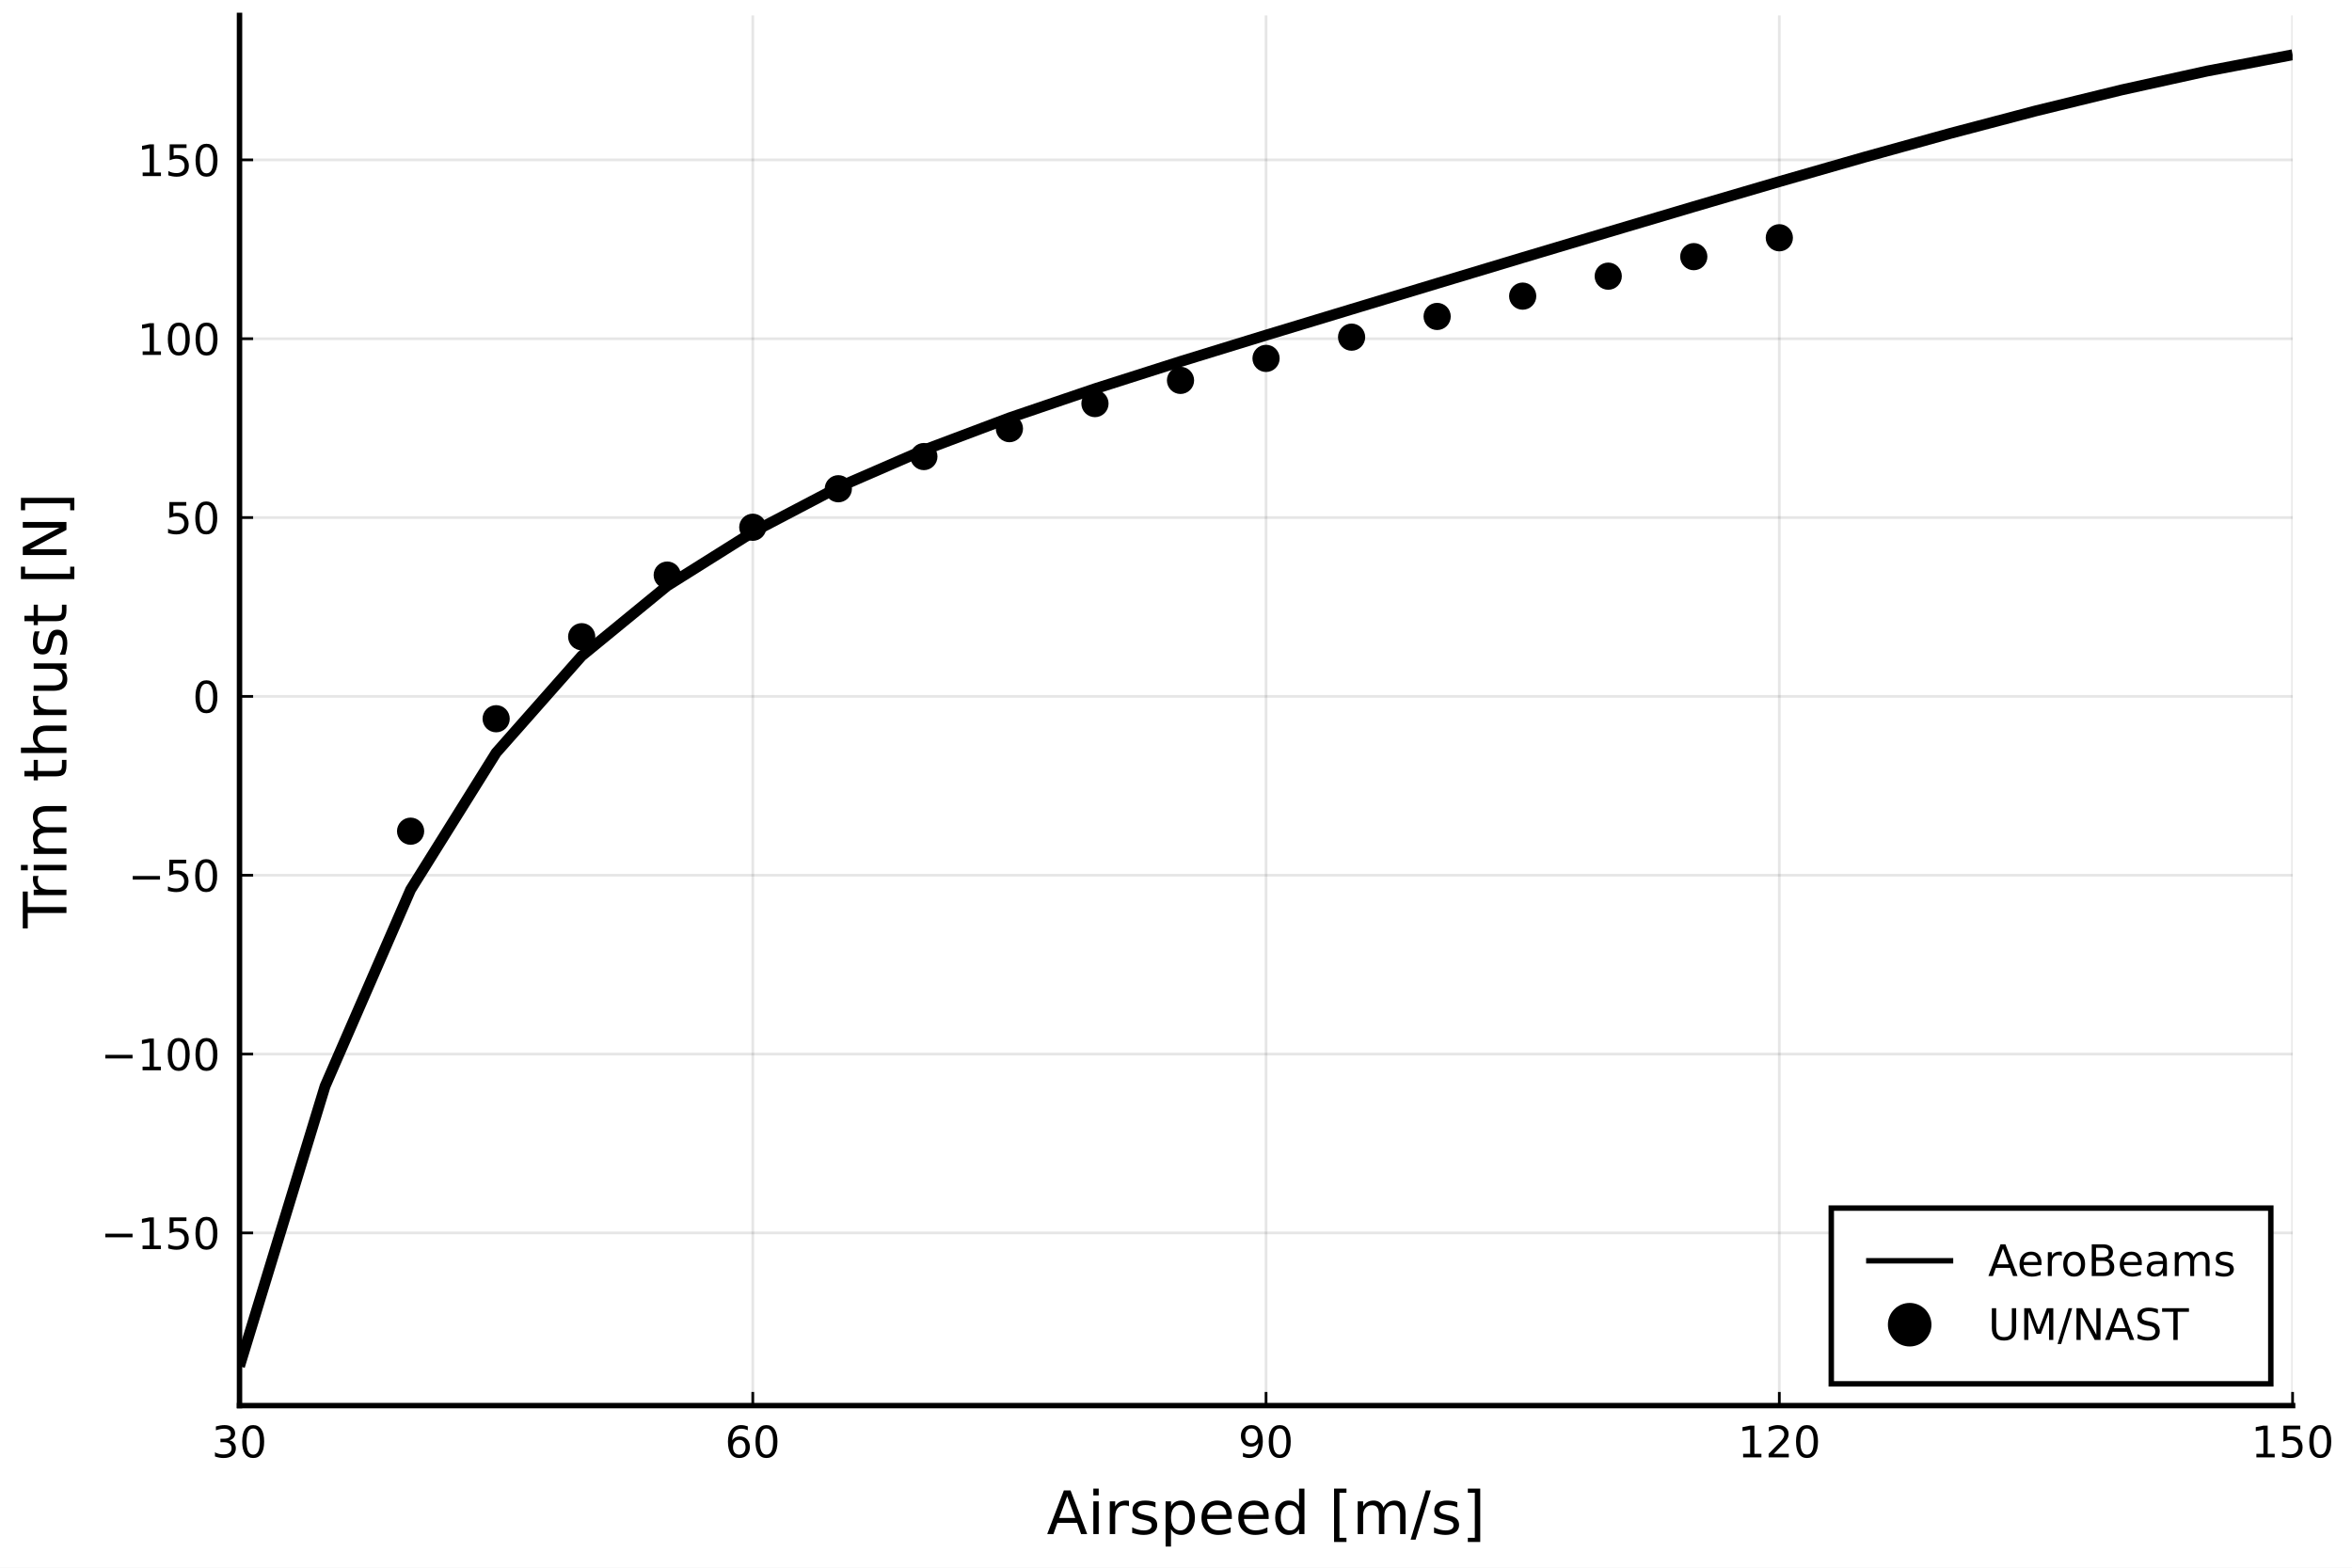
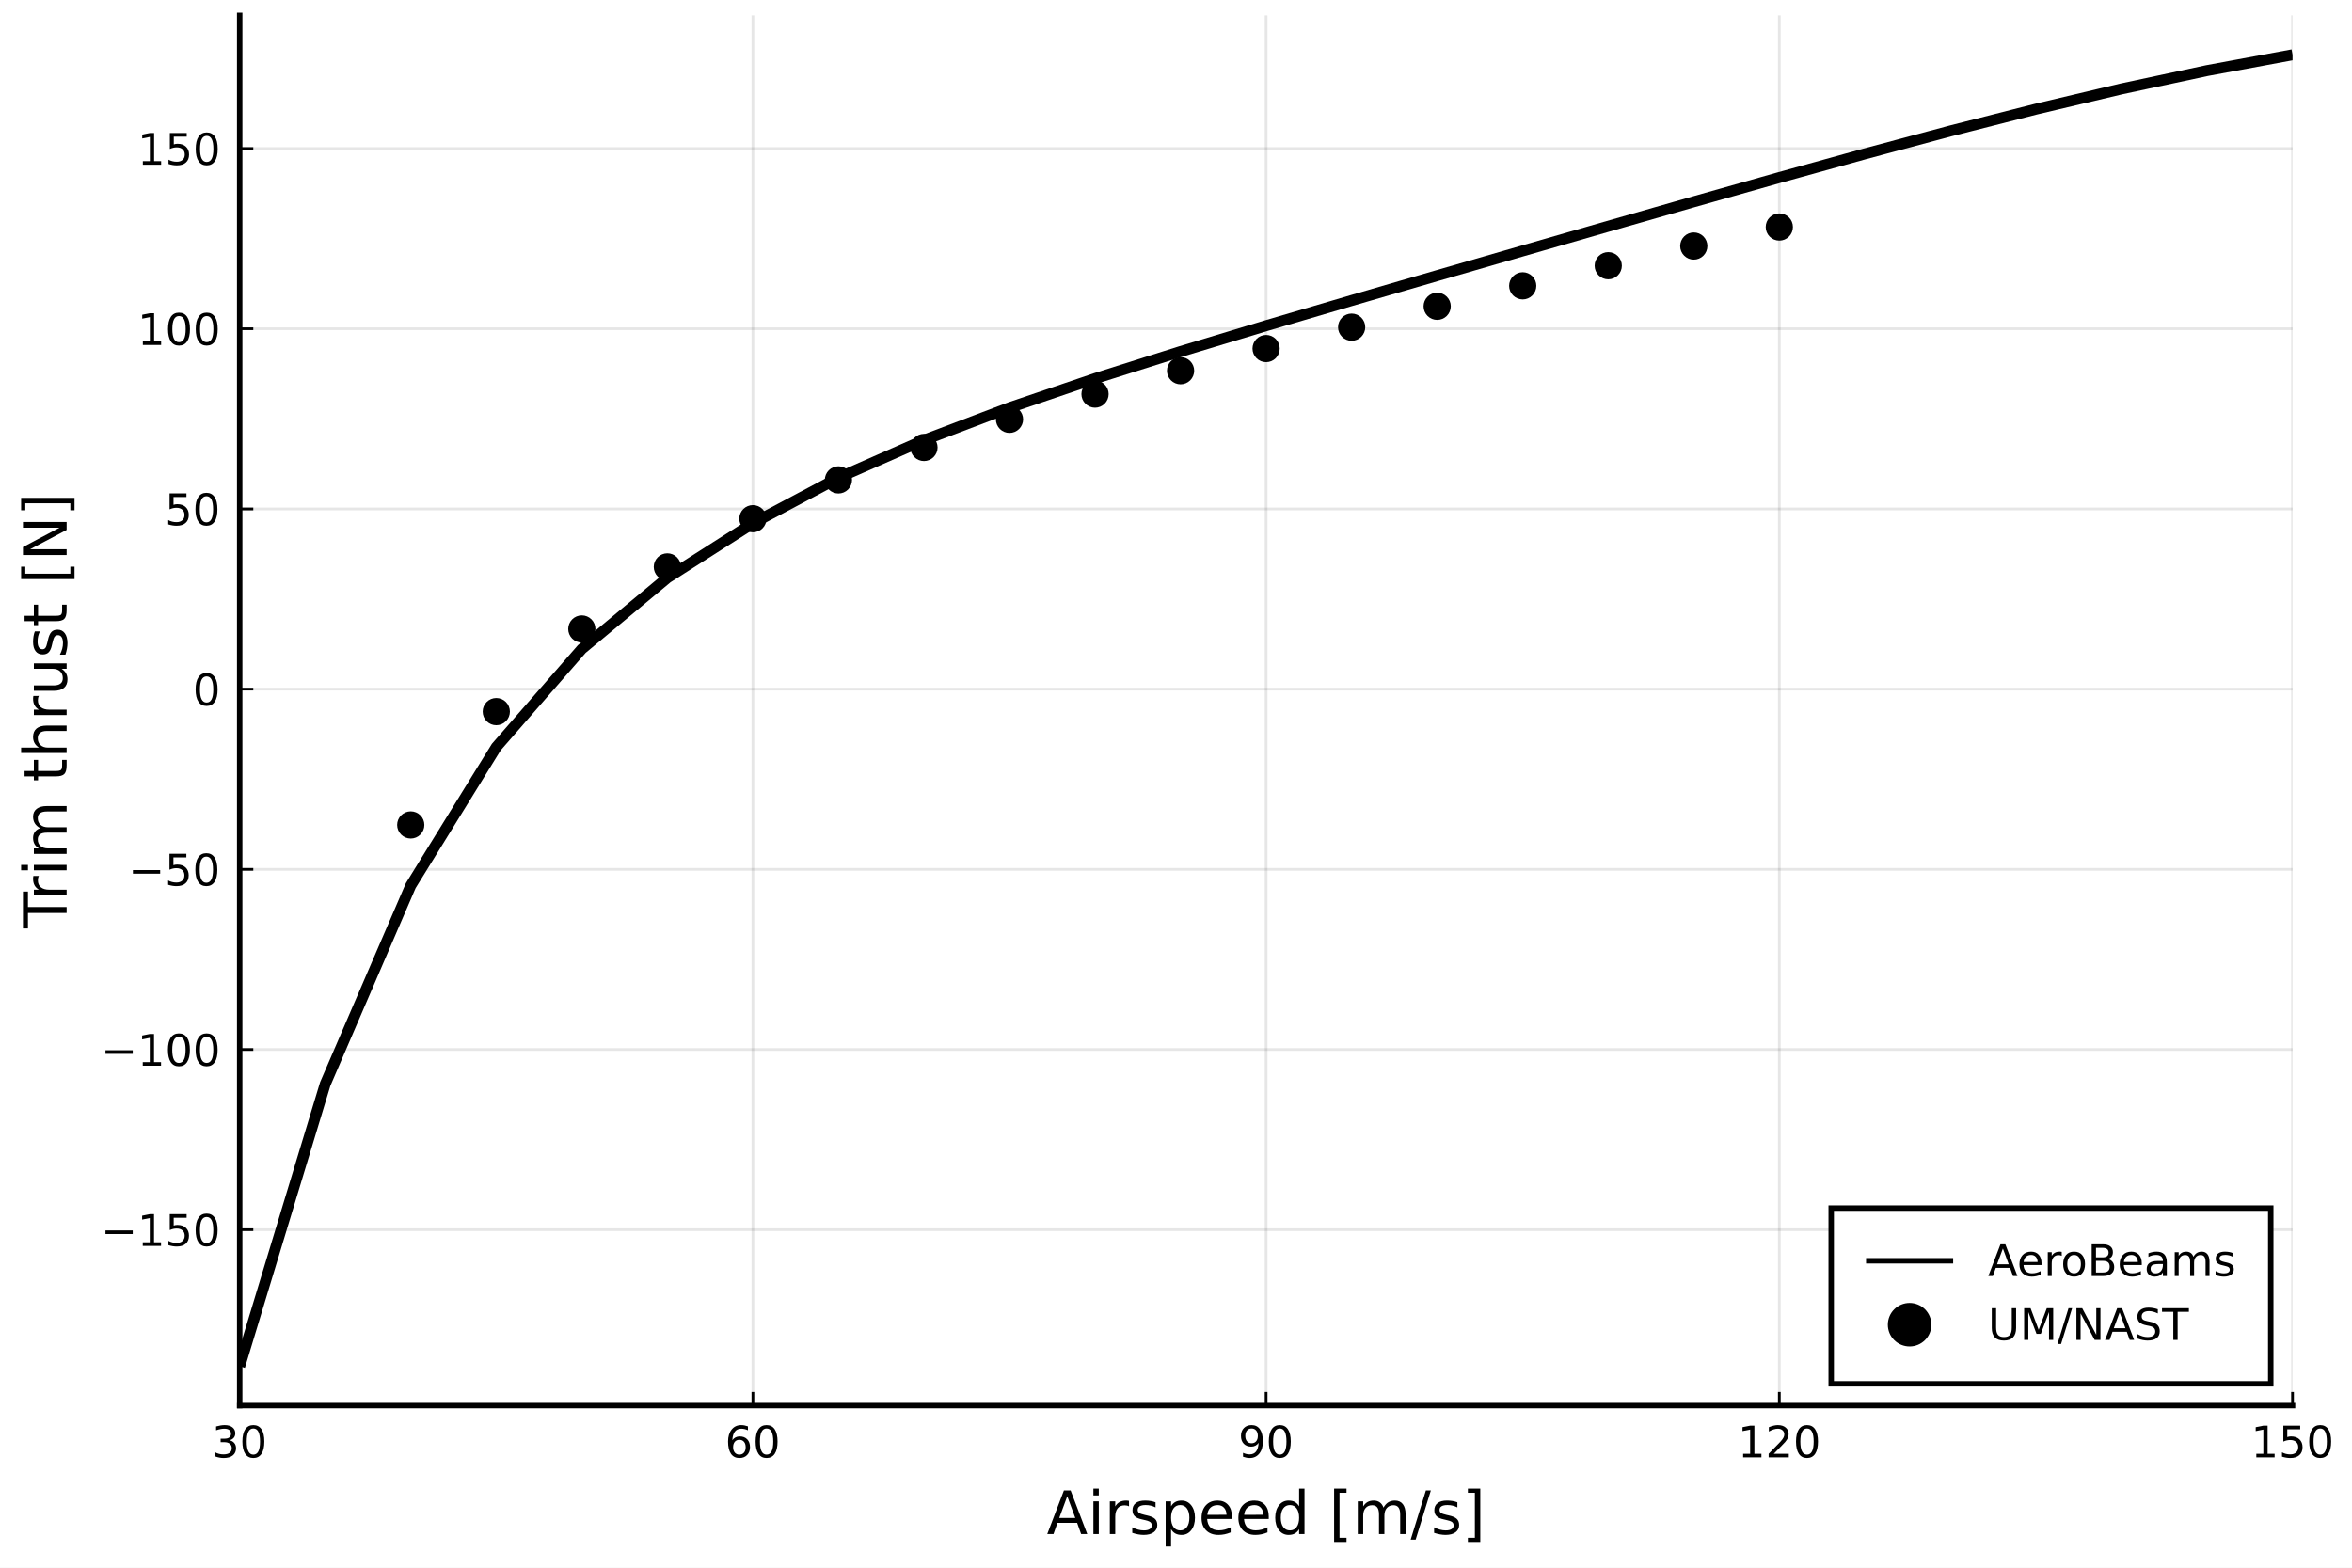
<svg xmlns="http://www.w3.org/2000/svg" xmlns:xlink="http://www.w3.org/1999/xlink" width="432pt" height="288pt" viewBox="0 0 432 288" version="1.1">
  <defs>
    <style type="text/css">*{stroke-linejoin: round; stroke-linecap: butt}</style>
  </defs>
  <g id="figure_1">
    <g id="patch_1">
      <path d="M 0 288  L 432 288  L 432 0  L 0 0  z " style="fill: #ffffff" />
    </g>
    <g id="axes_1">
      <g id="patch_2">
-         <path d="M 43.992 258.225  L 421.089 258.225  L 421.089 2.835  L 43.992 2.835  z " style="fill: #ffffff" />
+         <path d="M 44.024 258.225  L 421.077 258.225  L 421.077 2.835  L 44.024 2.835  z " style="fill: #ffffff" />
      </g>
      <g id="matplotlib.axis_1">
        <g id="xtick_1">
          <g id="line2d_1">
-             <path d="M 43.992 258.225  L 43.992 2.835  " clip-path="url(#p0ad93da65d)" style="fill: none; stroke: #000000; stroke-opacity: 0.1; stroke-width: 0.5; stroke-linecap: square" />
+             <path d="M 44.024 258.225  L 44.024 2.835  " clip-path="url(#pe9674713e9)" style="fill: none; stroke: #000000; stroke-opacity: 0.1; stroke-width: 0.5; stroke-linecap: square" />
          </g>
          <g id="line2d_2">
            <defs>
-               <path id="m41635ad7e3" d="M 0 0  L 0 -2.5  " style="stroke: #000000; stroke-width: 0.5" />
-             </defs>
-             <g>
-               <use xlink:href="#m41635ad7e3" x="43.992" y="258.225" style="stroke: #000000; stroke-width: 0.5" />
+               <path id="m2a3da81868" d="M 0 0  L 0 -2.5  " style="stroke: #000000; stroke-width: 0.5" />
+             </defs>
+             <g>
+               <use xlink:href="#m2a3da81868" x="44.024" y="258.225" style="stroke: #000000; stroke-width: 0.5" />
            </g>
          </g>
          <g id="text_1">
-             <g transform="translate(38.87154 267.8041) scale(0.08 -0.08)">
+             <g transform="translate(38.90356 267.8041) scale(0.08 -0.08)">
              <defs>
                <path id="DejaVuSans-33" d="M 2597 2516  Q 3050 2419 3304 2112  Q 3559 1806 3559 1356  Q 3559 666 3084 287  Q 2609 -91 1734 -91  Q 1441 -91 1130 -33  Q 819 25 488 141  L 488 750  Q 750 597 1062 519  Q 1375 441 1716 441  Q 2309 441 2620 675  Q 2931 909 2931 1356  Q 2931 1769 2642 2001  Q 2353 2234 1838 2234  L 1294 2234  L 1294 2753  L 1863 2753  Q 2328 2753 2575 2939  Q 2822 3125 2822 3475  Q 2822 3834 2567 4026  Q 2313 4219 1838 4219  Q 1578 4219 1281 4162  Q 984 4106 628 3988  L 628 4550  Q 988 4650 1302 4700  Q 1616 4750 1894 4750  Q 2613 4750 3031 4423  Q 3450 4097 3450 3541  Q 3450 3153 3228 2886  Q 3006 2619 2597 2516  z " transform="scale(0.015625)" />
                <path id="DejaVuSans-30" d="M 2034 4250  Q 1547 4250 1301 3770  Q 1056 3291 1056 2328  Q 1056 1369 1301 889  Q 1547 409 2034 409  Q 2525 409 2770 889  Q 3016 1369 3016 2328  Q 3016 3291 2770 3770  Q 2525 4250 2034 4250  z M 2034 4750  Q 2819 4750 3233 4129  Q 3647 3509 3647 2328  Q 3647 1150 3233 529  Q 2819 -91 2034 -91  Q 1250 -91 836 529  Q 422 1150 422 2328  Q 422 3509 836 4129  Q 1250 4750 2034 4750  z " transform="scale(0.015625)" />
              </defs>
              <use xlink:href="#DejaVuSans-33" transform="translate(0 0.78125)" />
              <use xlink:href="#DejaVuSans-30" transform="translate(63.62305 0.78125)" />
            </g>
          </g>
        </g>
        <g id="xtick_2">
          <g id="line2d_3">
-             <path d="M 138.266 258.225  L 138.266 2.835  " clip-path="url(#p0ad93da65d)" style="fill: none; stroke: #000000; stroke-opacity: 0.1; stroke-width: 0.5; stroke-linecap: square" />
+             <path d="M 138.287 258.225  L 138.287 2.835  " clip-path="url(#pe9674713e9)" style="fill: none; stroke: #000000; stroke-opacity: 0.1; stroke-width: 0.5; stroke-linecap: square" />
          </g>
          <g id="line2d_4">
            <g>
-               <use xlink:href="#m41635ad7e3" x="138.266" y="258.225" style="stroke: #000000; stroke-width: 0.5" />
+               <use xlink:href="#m2a3da81868" x="138.287" y="258.225" style="stroke: #000000; stroke-width: 0.5" />
            </g>
          </g>
          <g id="text_2">
-             <g transform="translate(133.1458 267.8041) scale(0.08 -0.08)">
+             <g transform="translate(133.1668 267.8041) scale(0.08 -0.08)">
              <defs>
                <path id="DejaVuSans-36" d="M 2113 2584  Q 1688 2584 1439 2293  Q 1191 2003 1191 1497  Q 1191 994 1439 701  Q 1688 409 2113 409  Q 2538 409 2786 701  Q 3034 994 3034 1497  Q 3034 2003 2786 2293  Q 2538 2584 2113 2584  z M 3366 4563  L 3366 3988  Q 3128 4100 2886 4159  Q 2644 4219 2406 4219  Q 1781 4219 1451 3797  Q 1122 3375 1075 2522  Q 1259 2794 1537 2939  Q 1816 3084 2150 3084  Q 2853 3084 3261 2657  Q 3669 2231 3669 1497  Q 3669 778 3244 343  Q 2819 -91 2113 -91  Q 1303 -91 875 529  Q 447 1150 447 2328  Q 447 3434 972 4092  Q 1497 4750 2381 4750  Q 2619 4750 2861 4703  Q 3103 4656 3366 4563  z " transform="scale(0.015625)" />
              </defs>
              <use xlink:href="#DejaVuSans-36" transform="translate(0 0.78125)" />
              <use xlink:href="#DejaVuSans-30" transform="translate(63.62305 0.78125)" />
            </g>
          </g>
        </g>
        <g id="xtick_3">
          <g id="line2d_5">
-             <path d="M 232.54 258.225  L 232.54 2.835  " clip-path="url(#p0ad93da65d)" style="fill: none; stroke: #000000; stroke-opacity: 0.1; stroke-width: 0.5; stroke-linecap: square" />
+             <path d="M 232.55 258.225  L 232.55 2.835  " clip-path="url(#pe9674713e9)" style="fill: none; stroke: #000000; stroke-opacity: 0.1; stroke-width: 0.5; stroke-linecap: square" />
          </g>
          <g id="line2d_6">
            <g>
-               <use xlink:href="#m41635ad7e3" x="232.54" y="258.225" style="stroke: #000000; stroke-width: 0.5" />
+               <use xlink:href="#m2a3da81868" x="232.55" y="258.225" style="stroke: #000000; stroke-width: 0.5" />
            </g>
          </g>
          <g id="text_3">
-             <g transform="translate(227.42 267.8041) scale(0.08 -0.08)">
+             <g transform="translate(227.4301 267.8041) scale(0.08 -0.08)">
              <defs>
                <path id="DejaVuSans-39" d="M 703 97  L 703 672  Q 941 559 1184 500  Q 1428 441 1663 441  Q 2288 441 2617 861  Q 2947 1281 2994 2138  Q 2813 1869 2534 1725  Q 2256 1581 1919 1581  Q 1219 1581 811 2004  Q 403 2428 403 3163  Q 403 3881 828 4315  Q 1253 4750 1959 4750  Q 2769 4750 3195 4129  Q 3622 3509 3622 2328  Q 3622 1225 3098 567  Q 2575 -91 1691 -91  Q 1453 -91 1209 -44  Q 966 3 703 97  z M 1959 2075  Q 2384 2075 2632 2365  Q 2881 2656 2881 3163  Q 2881 3666 2632 3958  Q 2384 4250 1959 4250  Q 1534 4250 1286 3958  Q 1038 3666 1038 3163  Q 1038 2656 1286 2365  Q 1534 2075 1959 2075  z " transform="scale(0.015625)" />
              </defs>
              <use xlink:href="#DejaVuSans-39" transform="translate(0 0.78125)" />
              <use xlink:href="#DejaVuSans-30" transform="translate(63.62305 0.78125)" />
            </g>
          </g>
        </g>
        <g id="xtick_4">
          <g id="line2d_7">
-             <path d="M 326.814 258.225  L 326.814 2.835  " clip-path="url(#p0ad93da65d)" style="fill: none; stroke: #000000; stroke-opacity: 0.1; stroke-width: 0.5; stroke-linecap: square" />
+             <path d="M 326.813 258.225  L 326.813 2.835  " clip-path="url(#pe9674713e9)" style="fill: none; stroke: #000000; stroke-opacity: 0.1; stroke-width: 0.5; stroke-linecap: square" />
          </g>
          <g id="line2d_8">
            <g>
-               <use xlink:href="#m41635ad7e3" x="326.814" y="258.225" style="stroke: #000000; stroke-width: 0.5" />
+               <use xlink:href="#m2a3da81868" x="326.813" y="258.225" style="stroke: #000000; stroke-width: 0.5" />
            </g>
          </g>
          <g id="text_4">
-             <g transform="translate(319.1743 267.8041) scale(0.08 -0.08)">
+             <g transform="translate(319.1734 267.8041) scale(0.08 -0.08)">
              <defs>
                <path id="DejaVuSans-31" d="M 794 531  L 1825 531  L 1825 4091  L 703 3866  L 703 4441  L 1819 4666  L 2450 4666  L 2450 531  L 3481 531  L 3481 0  L 794 0  L 794 531  z " transform="scale(0.015625)" />
                <path id="DejaVuSans-32" d="M 1228 531  L 3431 531  L 3431 0  L 469 0  L 469 531  Q 828 903 1448 1529  Q 2069 2156 2228 2338  Q 2531 2678 2651 2914  Q 2772 3150 2772 3378  Q 2772 3750 2511 3984  Q 2250 4219 1831 4219  Q 1534 4219 1204 4116  Q 875 4013 500 3803  L 500 4441  Q 881 4594 1212 4672  Q 1544 4750 1819 4750  Q 2544 4750 2975 4387  Q 3406 4025 3406 3419  Q 3406 3131 3298 2873  Q 3191 2616 2906 2266  Q 2828 2175 2409 1742  Q 1991 1309 1228 531  z " transform="scale(0.015625)" />
              </defs>
              <use xlink:href="#DejaVuSans-31" transform="translate(0 0.78125)" />
              <use xlink:href="#DejaVuSans-32" transform="translate(63.62305 0.78125)" />
              <use xlink:href="#DejaVuSans-30" transform="translate(127.2461 0.78125)" />
            </g>
          </g>
        </g>
        <g id="xtick_5">
          <g id="line2d_9">
-             <path d="M 421.089 258.225  L 421.089 2.835  " clip-path="url(#p0ad93da65d)" style="fill: none; stroke: #000000; stroke-opacity: 0.1; stroke-width: 0.5; stroke-linecap: square" />
+             <path d="M 421.077 258.225  L 421.077 2.835  " clip-path="url(#pe9674713e9)" style="fill: none; stroke: #000000; stroke-opacity: 0.1; stroke-width: 0.5; stroke-linecap: square" />
          </g>
          <g id="line2d_10">
            <g>
-               <use xlink:href="#m41635ad7e3" x="421.089" y="258.225" style="stroke: #000000; stroke-width: 0.5" />
+               <use xlink:href="#m2a3da81868" x="421.077" y="258.225" style="stroke: #000000; stroke-width: 0.5" />
            </g>
          </g>
          <g id="text_5">
-             <g transform="translate(413.4485 267.8041) scale(0.08 -0.08)">
+             <g transform="translate(413.4366 267.8041) scale(0.08 -0.08)">
              <defs>
                <path id="DejaVuSans-35" d="M 691 4666  L 3169 4666  L 3169 4134  L 1269 4134  L 1269 2991  Q 1406 3038 1543 3061  Q 1681 3084 1819 3084  Q 2600 3084 3056 2656  Q 3513 2228 3513 1497  Q 3513 744 3044 326  Q 2575 -91 1722 -91  Q 1428 -91 1123 -41  Q 819 9 494 109  L 494 744  Q 775 591 1075 516  Q 1375 441 1709 441  Q 2250 441 2565 725  Q 2881 1009 2881 1497  Q 2881 1984 2565 2268  Q 2250 2553 1709 2553  Q 1456 2553 1204 2497  Q 953 2441 691 2322  L 691 4666  z " transform="scale(0.015625)" />
              </defs>
              <use xlink:href="#DejaVuSans-31" transform="translate(0 0.78125)" />
              <use xlink:href="#DejaVuSans-35" transform="translate(63.62305 0.78125)" />
              <use xlink:href="#DejaVuSans-30" transform="translate(127.2461 0.78125)" />
            </g>
          </g>
        </g>
        <g id="text_6">
-           <g transform="translate(192.2568 281.8261) scale(0.11 -0.11)">
+           <g transform="translate(192.2669 281.8261) scale(0.11 -0.11)">
            <defs>
              <path id="DejaVuSans-41" d="M 2188 4044  L 1331 1722  L 3047 1722  L 2188 4044  z M 1831 4666  L 2547 4666  L 4325 0  L 3669 0  L 3244 1197  L 1141 1197  L 716 0  L 50 0  L 1831 4666  z " transform="scale(0.015625)" />
              <path id="DejaVuSans-69" d="M 603 3500  L 1178 3500  L 1178 0  L 603 0  L 603 3500  z M 603 4863  L 1178 4863  L 1178 4134  L 603 4134  L 603 4863  z " transform="scale(0.015625)" />
              <path id="DejaVuSans-72" d="M 2631 2963  Q 2534 3019 2420 3045  Q 2306 3072 2169 3072  Q 1681 3072 1420 2755  Q 1159 2438 1159 1844  L 1159 0  L 581 0  L 581 3500  L 1159 3500  L 1159 2956  Q 1341 3275 1631 3429  Q 1922 3584 2338 3584  Q 2397 3584 2469 3576  Q 2541 3569 2628 3553  L 2631 2963  z " transform="scale(0.015625)" />
              <path id="DejaVuSans-73" d="M 2834 3397  L 2834 2853  Q 2591 2978 2328 3040  Q 2066 3103 1784 3103  Q 1356 3103 1142 2972  Q 928 2841 928 2578  Q 928 2378 1081 2264  Q 1234 2150 1697 2047  L 1894 2003  Q 2506 1872 2764 1633  Q 3022 1394 3022 966  Q 3022 478 2636 193  Q 2250 -91 1575 -91  Q 1294 -91 989 -36  Q 684 19 347 128  L 347 722  Q 666 556 975 473  Q 1284 391 1588 391  Q 1994 391 2212 530  Q 2431 669 2431 922  Q 2431 1156 2273 1281  Q 2116 1406 1581 1522  L 1381 1569  Q 847 1681 609 1914  Q 372 2147 372 2553  Q 372 3047 722 3315  Q 1072 3584 1716 3584  Q 2034 3584 2315 3537  Q 2597 3491 2834 3397  z " transform="scale(0.015625)" />
              <path id="DejaVuSans-70" d="M 1159 525  L 1159 -1331  L 581 -1331  L 581 3500  L 1159 3500  L 1159 2969  Q 1341 3281 1617 3432  Q 1894 3584 2278 3584  Q 2916 3584 3314 3078  Q 3713 2572 3713 1747  Q 3713 922 3314 415  Q 2916 -91 2278 -91  Q 1894 -91 1617 61  Q 1341 213 1159 525  z M 3116 1747  Q 3116 2381 2855 2742  Q 2594 3103 2138 3103  Q 1681 3103 1420 2742  Q 1159 2381 1159 1747  Q 1159 1113 1420 752  Q 1681 391 2138 391  Q 2594 391 2855 752  Q 3116 1113 3116 1747  z " transform="scale(0.015625)" />
              <path id="DejaVuSans-65" d="M 3597 1894  L 3597 1613  L 953 1613  Q 991 1019 1311 708  Q 1631 397 2203 397  Q 2534 397 2845 478  Q 3156 559 3463 722  L 3463 178  Q 3153 47 2828 -22  Q 2503 -91 2169 -91  Q 1331 -91 842 396  Q 353 884 353 1716  Q 353 2575 817 3079  Q 1281 3584 2069 3584  Q 2775 3584 3186 3129  Q 3597 2675 3597 1894  z M 3022 2063  Q 3016 2534 2758 2815  Q 2500 3097 2075 3097  Q 1594 3097 1305 2825  Q 1016 2553 972 2059  L 3022 2063  z " transform="scale(0.015625)" />
              <path id="DejaVuSans-64" d="M 2906 2969  L 2906 4863  L 3481 4863  L 3481 0  L 2906 0  L 2906 525  Q 2725 213 2448 61  Q 2172 -91 1784 -91  Q 1150 -91 751 415  Q 353 922 353 1747  Q 353 2572 751 3078  Q 1150 3584 1784 3584  Q 2172 3584 2448 3432  Q 2725 3281 2906 2969  z M 947 1747  Q 947 1113 1208 752  Q 1469 391 1925 391  Q 2381 391 2643 752  Q 2906 1113 2906 1747  Q 2906 2381 2643 2742  Q 2381 3103 1925 3103  Q 1469 3103 1208 2742  Q 947 2381 947 1747  z " transform="scale(0.015625)" />
              <path id="DejaVuSans-20" transform="scale(0.015625)" />
              <path id="DejaVuSans-5b" d="M 550 4863  L 1875 4863  L 1875 4416  L 1125 4416  L 1125 -397  L 1875 -397  L 1875 -844  L 550 -844  L 550 4863  z " transform="scale(0.015625)" />
              <path id="DejaVuSans-6d" d="M 3328 2828  Q 3544 3216 3844 3400  Q 4144 3584 4550 3584  Q 5097 3584 5394 3201  Q 5691 2819 5691 2113  L 5691 0  L 5113 0  L 5113 2094  Q 5113 2597 4934 2840  Q 4756 3084 4391 3084  Q 3944 3084 3684 2787  Q 3425 2491 3425 1978  L 3425 0  L 2847 0  L 2847 2094  Q 2847 2600 2669 2842  Q 2491 3084 2119 3084  Q 1678 3084 1418 2786  Q 1159 2488 1159 1978  L 1159 0  L 581 0  L 581 3500  L 1159 3500  L 1159 2956  Q 1356 3278 1631 3431  Q 1906 3584 2284 3584  Q 2666 3584 2933 3390  Q 3200 3197 3328 2828  z " transform="scale(0.015625)" />
              <path id="DejaVuSans-2f" d="M 1625 4666  L 2156 4666  L 531 -594  L 0 -594  L 1625 4666  z " transform="scale(0.015625)" />
              <path id="DejaVuSans-5d" d="M 1947 4863  L 1947 -844  L 622 -844  L 622 -397  L 1369 -397  L 1369 4416  L 622 4416  L 622 4863  L 1947 4863  z " transform="scale(0.015625)" />
            </defs>
            <use xlink:href="#DejaVuSans-41" />
            <use xlink:href="#DejaVuSans-69" x="68.408" />
            <use xlink:href="#DejaVuSans-72" x="96.191" />
            <use xlink:href="#DejaVuSans-73" x="137.305" />
            <use xlink:href="#DejaVuSans-70" x="189.404" />
            <use xlink:href="#DejaVuSans-65" x="252.881" />
            <use xlink:href="#DejaVuSans-65" x="314.404" />
            <use xlink:href="#DejaVuSans-64" x="375.928" />
            <use xlink:href="#DejaVuSans-20" x="439.404" />
            <use xlink:href="#DejaVuSans-5b" x="471.191" />
            <use xlink:href="#DejaVuSans-6d" x="510.205" />
            <use xlink:href="#DejaVuSans-2f" x="607.617" />
            <use xlink:href="#DejaVuSans-73" x="641.309" />
            <use xlink:href="#DejaVuSans-5d" x="693.408" />
          </g>
        </g>
      </g>
      <g id="matplotlib.axis_2">
        <g id="ytick_1">
          <g id="line2d_11">
-             <path d="M 43.992 226.504  L 421.089 226.504  " clip-path="url(#p0ad93da65d)" style="fill: none; stroke: #000000; stroke-opacity: 0.1; stroke-width: 0.5; stroke-linecap: square" />
+             <path d="M 44.024 225.91  L 421.077 225.91  " clip-path="url(#pe9674713e9)" style="fill: none; stroke: #000000; stroke-opacity: 0.1; stroke-width: 0.5; stroke-linecap: square" />
          </g>
          <g id="line2d_12">
            <defs>
-               <path id="m256df1a830" d="M 0 0  L 2.5 0  " style="stroke: #000000; stroke-width: 0.5" />
-             </defs>
-             <g>
-               <use xlink:href="#m256df1a830" x="43.992" y="226.504" style="stroke: #000000; stroke-width: 0.5" />
+               <path id="mc0861e17da" d="M 0 0  L 2.5 0  " style="stroke: #000000; stroke-width: 0.5" />
+             </defs>
+             <g>
+               <use xlink:href="#mc0861e17da" x="44.024" y="225.91" style="stroke: #000000; stroke-width: 0.5" />
            </g>
          </g>
          <g id="text_7">
-             <g transform="translate(18.49154 229.5434) scale(0.08 -0.08)">
+             <g transform="translate(18.52356 228.9498) scale(0.08 -0.08)">
              <defs>
                <path id="DejaVuSans-2212" d="M 678 2272  L 4684 2272  L 4684 1741  L 678 1741  L 678 2272  z " transform="scale(0.015625)" />
              </defs>
              <use xlink:href="#DejaVuSans-2212" transform="translate(0 0.78125)" />
              <use xlink:href="#DejaVuSans-31" transform="translate(83.78906 0.78125)" />
              <use xlink:href="#DejaVuSans-35" transform="translate(147.4121 0.78125)" />
              <use xlink:href="#DejaVuSans-30" transform="translate(211.0352 0.78125)" />
            </g>
          </g>
        </g>
        <g id="ytick_2">
          <g id="line2d_13">
-             <path d="M 43.992 193.649  L 421.089 193.649  " clip-path="url(#p0ad93da65d)" style="fill: none; stroke: #000000; stroke-opacity: 0.1; stroke-width: 0.5; stroke-linecap: square" />
+             <path d="M 44.024 192.807  L 421.077 192.807  " clip-path="url(#pe9674713e9)" style="fill: none; stroke: #000000; stroke-opacity: 0.1; stroke-width: 0.5; stroke-linecap: square" />
          </g>
          <g id="line2d_14">
            <g>
-               <use xlink:href="#m256df1a830" x="43.992" y="193.649" style="stroke: #000000; stroke-width: 0.5" />
+               <use xlink:href="#mc0861e17da" x="44.024" y="192.807" style="stroke: #000000; stroke-width: 0.5" />
            </g>
          </g>
          <g id="text_8">
-             <g transform="translate(18.49154 196.6883) scale(0.08 -0.08)">
+             <g transform="translate(18.52356 195.8465) scale(0.08 -0.08)">
              <use xlink:href="#DejaVuSans-2212" transform="translate(0 0.78125)" />
              <use xlink:href="#DejaVuSans-31" transform="translate(83.78906 0.78125)" />
              <use xlink:href="#DejaVuSans-30" transform="translate(147.4121 0.78125)" />
              <use xlink:href="#DejaVuSans-30" transform="translate(211.0352 0.78125)" />
            </g>
          </g>
        </g>
        <g id="ytick_3">
          <g id="line2d_15">
-             <path d="M 43.992 160.794  L 421.089 160.794  " clip-path="url(#p0ad93da65d)" style="fill: none; stroke: #000000; stroke-opacity: 0.1; stroke-width: 0.5; stroke-linecap: square" />
+             <path d="M 44.024 159.704  L 421.077 159.704  " clip-path="url(#pe9674713e9)" style="fill: none; stroke: #000000; stroke-opacity: 0.1; stroke-width: 0.5; stroke-linecap: square" />
          </g>
          <g id="line2d_16">
            <g>
-               <use xlink:href="#m256df1a830" x="43.992" y="160.794" style="stroke: #000000; stroke-width: 0.5" />
+               <use xlink:href="#mc0861e17da" x="44.024" y="159.704" style="stroke: #000000; stroke-width: 0.5" />
            </g>
          </g>
          <g id="text_9">
-             <g transform="translate(23.53154 163.8332) scale(0.08 -0.08)">
+             <g transform="translate(23.56356 162.7432) scale(0.08 -0.08)">
              <use xlink:href="#DejaVuSans-2212" transform="translate(0 0.78125)" />
              <use xlink:href="#DejaVuSans-35" transform="translate(83.78906 0.78125)" />
              <use xlink:href="#DejaVuSans-30" transform="translate(147.4121 0.78125)" />
            </g>
          </g>
        </g>
        <g id="ytick_4">
          <g id="line2d_17">
-             <path d="M 43.992 127.939  L 421.089 127.939  " clip-path="url(#p0ad93da65d)" style="fill: none; stroke: #000000; stroke-opacity: 0.1; stroke-width: 0.5; stroke-linecap: square" />
+             <path d="M 44.024 126.6  L 421.077 126.6  " clip-path="url(#pe9674713e9)" style="fill: none; stroke: #000000; stroke-opacity: 0.1; stroke-width: 0.5; stroke-linecap: square" />
          </g>
          <g id="line2d_18">
            <g>
-               <use xlink:href="#m256df1a830" x="43.992" y="127.939" style="stroke: #000000; stroke-width: 0.5" />
+               <use xlink:href="#mc0861e17da" x="44.024" y="126.6" style="stroke: #000000; stroke-width: 0.5" />
            </g>
          </g>
          <g id="text_10">
-             <g transform="translate(35.37154 130.9781) scale(0.08 -0.08)">
+             <g transform="translate(35.40356 129.6399) scale(0.08 -0.08)">
              <use xlink:href="#DejaVuSans-30" transform="translate(0 0.78125)" />
            </g>
          </g>
        </g>
        <g id="ytick_5">
          <g id="line2d_19">
-             <path d="M 43.992 95.084  L 421.089 95.084  " clip-path="url(#p0ad93da65d)" style="fill: none; stroke: #000000; stroke-opacity: 0.1; stroke-width: 0.5; stroke-linecap: square" />
+             <path d="M 44.024 93.497  L 421.077 93.497  " clip-path="url(#pe9674713e9)" style="fill: none; stroke: #000000; stroke-opacity: 0.1; stroke-width: 0.5; stroke-linecap: square" />
          </g>
          <g id="line2d_20">
            <g>
-               <use xlink:href="#m256df1a830" x="43.992" y="95.084" style="stroke: #000000; stroke-width: 0.5" />
+               <use xlink:href="#mc0861e17da" x="44.024" y="93.497" style="stroke: #000000; stroke-width: 0.5" />
            </g>
          </g>
          <g id="text_11">
-             <g transform="translate(30.25154 98.12298) scale(0.08 -0.08)">
+             <g transform="translate(30.28356 96.53655) scale(0.08 -0.08)">
              <use xlink:href="#DejaVuSans-35" transform="translate(0 0.78125)" />
              <use xlink:href="#DejaVuSans-30" transform="translate(63.62305 0.78125)" />
            </g>
          </g>
        </g>
        <g id="ytick_6">
          <g id="line2d_21">
-             <path d="M 43.992 62.229  L 421.089 62.229  " clip-path="url(#p0ad93da65d)" style="fill: none; stroke: #000000; stroke-opacity: 0.1; stroke-width: 0.5; stroke-linecap: square" />
+             <path d="M 44.024 60.394  L 421.077 60.394  " clip-path="url(#pe9674713e9)" style="fill: none; stroke: #000000; stroke-opacity: 0.1; stroke-width: 0.5; stroke-linecap: square" />
          </g>
          <g id="line2d_22">
            <g>
-               <use xlink:href="#m256df1a830" x="43.992" y="62.229" style="stroke: #000000; stroke-width: 0.5" />
+               <use xlink:href="#mc0861e17da" x="44.024" y="60.394" style="stroke: #000000; stroke-width: 0.5" />
            </g>
          </g>
          <g id="text_12">
-             <g transform="translate(25.21154 65.26788) scale(0.08 -0.08)">
+             <g transform="translate(25.24356 63.43324) scale(0.08 -0.08)">
              <use xlink:href="#DejaVuSans-31" transform="translate(0 0.78125)" />
              <use xlink:href="#DejaVuSans-30" transform="translate(63.62305 0.78125)" />
              <use xlink:href="#DejaVuSans-30" transform="translate(127.2461 0.78125)" />
            </g>
          </g>
        </g>
        <g id="ytick_7">
          <g id="line2d_23">
-             <path d="M 43.992 29.373  L 421.089 29.373  " clip-path="url(#p0ad93da65d)" style="fill: none; stroke: #000000; stroke-opacity: 0.1; stroke-width: 0.5; stroke-linecap: square" />
+             <path d="M 44.024 27.291  L 421.077 27.291  " clip-path="url(#pe9674713e9)" style="fill: none; stroke: #000000; stroke-opacity: 0.1; stroke-width: 0.5; stroke-linecap: square" />
          </g>
          <g id="line2d_24">
            <g>
-               <use xlink:href="#m256df1a830" x="43.992" y="29.373" style="stroke: #000000; stroke-width: 0.5" />
+               <use xlink:href="#mc0861e17da" x="44.024" y="27.291" style="stroke: #000000; stroke-width: 0.5" />
            </g>
          </g>
          <g id="text_13">
-             <g transform="translate(25.21154 32.41278) scale(0.08 -0.08)">
+             <g transform="translate(25.24356 30.32992) scale(0.08 -0.08)">
              <use xlink:href="#DejaVuSans-31" transform="translate(0 0.78125)" />
              <use xlink:href="#DejaVuSans-35" transform="translate(63.62305 0.78125)" />
              <use xlink:href="#DejaVuSans-30" transform="translate(127.2461 0.78125)" />
            </g>
          </g>
        </g>
        <g id="text_14">
-           <g transform="translate(12.20388 170.5365) rotate(-90) scale(0.11 -0.11)">
+           <g transform="translate(12.23591 170.5365) rotate(-90) scale(0.11 -0.11)">
            <defs>
              <path id="DejaVuSans-54" d="M -19 4666  L 3928 4666  L 3928 4134  L 2272 4134  L 2272 0  L 1638 0  L 1638 4134  L -19 4134  L -19 4666  z " transform="scale(0.015625)" />
              <path id="DejaVuSans-74" d="M 1172 4494  L 1172 3500  L 2356 3500  L 2356 3053  L 1172 3053  L 1172 1153  Q 1172 725 1289 603  Q 1406 481 1766 481  L 2356 481  L 2356 0  L 1766 0  Q 1100 0 847 248  Q 594 497 594 1153  L 594 3053  L 172 3053  L 172 3500  L 594 3500  L 594 4494  L 1172 4494  z " transform="scale(0.015625)" />
              <path id="DejaVuSans-68" d="M 3513 2113  L 3513 0  L 2938 0  L 2938 2094  Q 2938 2591 2744 2837  Q 2550 3084 2163 3084  Q 1697 3084 1428 2787  Q 1159 2491 1159 1978  L 1159 0  L 581 0  L 581 4863  L 1159 4863  L 1159 2956  Q 1366 3272 1645 3428  Q 1925 3584 2291 3584  Q 2894 3584 3203 3211  Q 3513 2838 3513 2113  z " transform="scale(0.015625)" />
              <path id="DejaVuSans-75" d="M 544 1381  L 544 3500  L 1119 3500  L 1119 1403  Q 1119 906 1312 657  Q 1506 409 1894 409  Q 2359 409 2629 706  Q 2900 1003 2900 1516  L 2900 3500  L 3475 3500  L 3475 0  L 2900 0  L 2900 538  Q 2691 219 2414 64  Q 2138 -91 1772 -91  Q 1169 -91 856 284  Q 544 659 544 1381  z M 1991 3584  L 1991 3584  z " transform="scale(0.015625)" />
              <path id="DejaVuSans-4e" d="M 628 4666  L 1478 4666  L 3547 763  L 3547 4666  L 4159 4666  L 4159 0  L 3309 0  L 1241 3903  L 1241 0  L 628 0  L 628 4666  z " transform="scale(0.015625)" />
            </defs>
            <use xlink:href="#DejaVuSans-54" />
            <use xlink:href="#DejaVuSans-72" x="46.334" />
            <use xlink:href="#DejaVuSans-69" x="87.447" />
            <use xlink:href="#DejaVuSans-6d" x="115.23" />
            <use xlink:href="#DejaVuSans-20" x="212.643" />
            <use xlink:href="#DejaVuSans-74" x="244.43" />
            <use xlink:href="#DejaVuSans-68" x="283.639" />
            <use xlink:href="#DejaVuSans-72" x="347.018" />
            <use xlink:href="#DejaVuSans-75" x="388.131" />
            <use xlink:href="#DejaVuSans-73" x="451.51" />
            <use xlink:href="#DejaVuSans-74" x="503.609" />
            <use xlink:href="#DejaVuSans-20" x="542.818" />
            <use xlink:href="#DejaVuSans-5b" x="574.605" />
            <use xlink:href="#DejaVuSans-4e" x="613.619" />
            <use xlink:href="#DejaVuSans-5d" x="688.424" />
          </g>
        </g>
      </g>
      <g id="line2d_25">
-         <path d="M 43.992 250.997  L 59.704 199.555  L 75.416 163.447  L 91.129 138.288  L 106.841 120.503  L 122.553 107.623  L 138.266 97.752  L 153.978 89.515  L 169.691 82.685  L 185.403 76.766  L 201.115 71.418  L 216.828 66.406  L 232.54 61.572  L 248.252 56.812  L 263.965 52.063  L 279.677 47.332  L 295.39 42.637  L 311.102 37.971  L 326.814 33.362  L 342.527 28.854  L 358.239 24.499  L 373.951 20.363  L 389.664 16.52  L 405.376 13.056  L 421.089 10.063  " clip-path="url(#p0ad93da65d)" style="fill: none; stroke: #000000; stroke-width: 2" />
+         <path d="M 44.024 250.997  L 59.734 199.151  L 75.445 162.696  L 91.155 137.248  L 106.866 119.226  L 122.576 106.154  L 138.287 96.124  L 153.997 87.767  L 169.708 80.855  L 185.418 74.896  L 201.129 69.548  L 216.84 64.58  L 232.55 59.833  L 248.261 55.207  L 263.971 50.637  L 279.682 46.093  L 295.392 41.566  L 311.103 37.066  L 326.813 32.619  L 342.524 28.266  L 358.234 24.057  L 373.945 20.055  L 389.656 16.332  L 405.366 12.971  L 421.077 10.063  " clip-path="url(#pe9674713e9)" style="fill: none; stroke: #000000; stroke-width: 2" />
      </g>
      <g id="PathCollection_1">
        <defs>
-           <path id="m25004a1497" d="M 0 2  C 0.53 2 1.039 1.789 1.414 1.414  C 1.789 1.039 2 0.53 2 0  C 2 -0.53 1.789 -1.039 1.414 -1.414  C 1.039 -1.789 0.53 -2 0 -2  C -0.53 -2 -1.039 -1.789 -1.414 -1.414  C -1.789 -1.039 -2 -0.53 -2 0  C -2 0.53 -1.789 1.039 -1.414 1.414  C -1.039 1.789 -0.53 2 0 2  z " style="stroke: #000000" />
+           <path id="maa22726275" d="M 0 2  C 0.53 2 1.039 1.789 1.414 1.414  C 1.789 1.039 2 0.53 2 0  C 2 -0.53 1.789 -1.039 1.414 -1.414  C 1.039 -1.789 0.53 -2 0 -2  C -0.53 -2 -1.039 -1.789 -1.414 -1.414  C -1.789 -1.039 -2 -0.53 -2 0  C -2 0.53 -1.789 1.039 -1.414 1.414  C -1.039 1.789 -0.53 2 0 2  z " style="stroke: #000000" />
        </defs>
-         <g clip-path="url(#p0ad93da65d)">
-           <use xlink:href="#m25004a1497" x="75.416" y="152.699" style="stroke: #000000" />
-           <use xlink:href="#m25004a1497" x="91.129" y="132.039" style="stroke: #000000" />
-           <use xlink:href="#m25004a1497" x="106.841" y="116.97" style="stroke: #000000" />
-           <use xlink:href="#m25004a1497" x="122.553" y="105.652" style="stroke: #000000" />
-           <use xlink:href="#m25004a1497" x="138.266" y="96.863" style="stroke: #000000" />
-           <use xlink:href="#m25004a1497" x="153.978" y="89.787" style="stroke: #000000" />
-           <use xlink:href="#m25004a1497" x="169.691" y="83.874" style="stroke: #000000" />
-           <use xlink:href="#m25004a1497" x="185.403" y="78.746" style="stroke: #000000" />
-           <use xlink:href="#m25004a1497" x="201.115" y="74.142" style="stroke: #000000" />
-           <use xlink:href="#m25004a1497" x="216.828" y="69.88" style="stroke: #000000" />
-           <use xlink:href="#m25004a1497" x="232.54" y="65.841" style="stroke: #000000" />
-           <use xlink:href="#m25004a1497" x="248.252" y="61.939" style="stroke: #000000" />
-           <use xlink:href="#m25004a1497" x="263.965" y="58.135" style="stroke: #000000" />
-           <use xlink:href="#m25004a1497" x="279.677" y="54.402" style="stroke: #000000" />
-           <use xlink:href="#m25004a1497" x="295.39" y="50.736" style="stroke: #000000" />
-           <use xlink:href="#m25004a1497" x="311.102" y="47.148" style="stroke: #000000" />
-           <use xlink:href="#m25004a1497" x="326.814" y="43.679" style="stroke: #000000" />
+         <g clip-path="url(#pe9674713e9)">
+           <use xlink:href="#maa22726275" x="75.445" y="151.548" style="stroke: #000000" />
+           <use xlink:href="#maa22726275" x="91.155" y="130.732" style="stroke: #000000" />
+           <use xlink:href="#maa22726275" x="106.866" y="115.549" style="stroke: #000000" />
+           <use xlink:href="#maa22726275" x="122.576" y="104.146" style="stroke: #000000" />
+           <use xlink:href="#maa22726275" x="138.287" y="95.29" style="stroke: #000000" />
+           <use xlink:href="#maa22726275" x="153.997" y="88.161" style="stroke: #000000" />
+           <use xlink:href="#maa22726275" x="169.708" y="82.203" style="stroke: #000000" />
+           <use xlink:href="#maa22726275" x="185.418" y="77.036" style="stroke: #000000" />
+           <use xlink:href="#maa22726275" x="201.129" y="72.397" style="stroke: #000000" />
+           <use xlink:href="#maa22726275" x="216.84" y="68.104" style="stroke: #000000" />
+           <use xlink:href="#maa22726275" x="232.55" y="64.033" style="stroke: #000000" />
+           <use xlink:href="#maa22726275" x="248.261" y="60.103" style="stroke: #000000" />
+           <use xlink:href="#maa22726275" x="263.971" y="56.269" style="stroke: #000000" />
+           <use xlink:href="#maa22726275" x="279.682" y="52.509" style="stroke: #000000" />
+           <use xlink:href="#maa22726275" x="295.392" y="48.814" style="stroke: #000000" />
+           <use xlink:href="#maa22726275" x="311.103" y="45.199" style="stroke: #000000" />
+           <use xlink:href="#maa22726275" x="326.813" y="41.704" style="stroke: #000000" />
        </g>
      </g>
      <g id="patch_3">
-         <path d="M 43.992 258.225  L 43.992 2.835  " style="fill: none; stroke: #000000; stroke-linejoin: miter; stroke-linecap: square" />
+         <path d="M 44.024 258.225  L 44.024 2.835  " style="fill: none; stroke: #000000; stroke-linejoin: miter; stroke-linecap: square" />
      </g>
      <g id="patch_4">
-         <path d="M 43.992 258.225  L 421.089 258.225  " style="fill: none; stroke: #000000; stroke-linejoin: miter; stroke-linecap: square" />
+         <path d="M 44.024 258.225  L 421.077 258.225  " style="fill: none; stroke: #000000; stroke-linejoin: miter; stroke-linecap: square" />
      </g>
      <g id="legend_1">
        <g id="patch_5">
-           <path d="M 336.356 254.225  L 417.089 254.225  L 417.089 221.94  L 336.356 221.94  z " style="fill: #ffffff; stroke: #000000; stroke-linejoin: miter" />
+           <path d="M 336.344 254.225  L 417.077 254.225  L 417.077 221.94  L 336.344 221.94  z " style="fill: #ffffff; stroke: #000000; stroke-linejoin: miter" />
        </g>
        <g id="line2d_26">
-           <path d="M 342.756 231.619  L 350.756 231.619  L 358.756 231.619  " style="fill: none; stroke: #000000; stroke-linejoin: miter" />
+           <path d="M 342.744 231.619  L 350.744 231.619  L 358.744 231.619  " style="fill: none; stroke: #000000; stroke-linejoin: miter" />
        </g>
        <g id="text_15">
-           <g transform="translate(365.156 234.4191) scale(0.08 -0.08)">
+           <g transform="translate(365.1441 234.4191) scale(0.08 -0.08)">
            <defs>
              <path id="DejaVuSans-6f" d="M 1959 3097  Q 1497 3097 1228 2736  Q 959 2375 959 1747  Q 959 1119 1226 758  Q 1494 397 1959 397  Q 2419 397 2687 759  Q 2956 1122 2956 1747  Q 2956 2369 2687 2733  Q 2419 3097 1959 3097  z M 1959 3584  Q 2709 3584 3137 3096  Q 3566 2609 3566 1747  Q 3566 888 3137 398  Q 2709 -91 1959 -91  Q 1206 -91 779 398  Q 353 888 353 1747  Q 353 2609 779 3096  Q 1206 3584 1959 3584  z " transform="scale(0.015625)" />
              <path id="DejaVuSans-42" d="M 1259 2228  L 1259 519  L 2272 519  Q 2781 519 3026 730  Q 3272 941 3272 1375  Q 3272 1813 3026 2020  Q 2781 2228 2272 2228  L 1259 2228  z M 1259 4147  L 1259 2741  L 2194 2741  Q 2656 2741 2882 2914  Q 3109 3088 3109 3444  Q 3109 3797 2882 3972  Q 2656 4147 2194 4147  L 1259 4147  z M 628 4666  L 2241 4666  Q 2963 4666 3353 4366  Q 3744 4066 3744 3513  Q 3744 3084 3544 2831  Q 3344 2578 2956 2516  Q 3422 2416 3680 2098  Q 3938 1781 3938 1306  Q 3938 681 3513 340  Q 3088 0 2303 0  L 628 0  L 628 4666  z " transform="scale(0.015625)" />
              <path id="DejaVuSans-61" d="M 2194 1759  Q 1497 1759 1228 1600  Q 959 1441 959 1056  Q 959 750 1161 570  Q 1363 391 1709 391  Q 2188 391 2477 730  Q 2766 1069 2766 1631  L 2766 1759  L 2194 1759  z M 3341 1997  L 3341 0  L 2766 0  L 2766 531  Q 2569 213 2275 61  Q 1981 -91 1556 -91  Q 1019 -91 701 211  Q 384 513 384 1019  Q 384 1609 779 1909  Q 1175 2209 1959 2209  L 2766 2209  L 2766 2266  Q 2766 2663 2505 2880  Q 2244 3097 1772 3097  Q 1472 3097 1187 3025  Q 903 2953 641 2809  L 641 3341  Q 956 3463 1253 3523  Q 1550 3584 1831 3584  Q 2591 3584 2966 3190  Q 3341 2797 3341 1997  z " transform="scale(0.015625)" />
            </defs>
            <use xlink:href="#DejaVuSans-41" />
            <use xlink:href="#DejaVuSans-65" x="66.658" />
            <use xlink:href="#DejaVuSans-72" x="128.182" />
            <use xlink:href="#DejaVuSans-6f" x="167.045" />
            <use xlink:href="#DejaVuSans-42" x="228.227" />
            <use xlink:href="#DejaVuSans-65" x="296.83" />
            <use xlink:href="#DejaVuSans-61" x="358.354" />
            <use xlink:href="#DejaVuSans-6d" x="419.633" />
            <use xlink:href="#DejaVuSans-73" x="517.045" />
          </g>
        </g>
        <g id="line2d_27">
-           <path d="M 342.756 243.362  L 350.756 243.362  L 358.756 243.362  " style="fill: none" />
+           <path d="M 342.744 243.362  L 350.744 243.362  L 358.744 243.362  " style="fill: none" />
          <defs>
-             <path id="mfd93781616" d="M 0 3.2  C 0.849 3.2 1.663 2.863 2.263 2.263  C 2.863 1.663 3.2 0.849 3.2 0  C 3.2 -0.849 2.863 -1.663 2.263 -2.263  C 1.663 -2.863 0.849 -3.2 0 -3.2  C -0.849 -3.2 -1.663 -2.863 -2.263 -2.263  C -2.863 -1.663 -3.2 -0.849 -3.2 0  C -3.2 0.849 -2.863 1.663 -2.263 2.263  C -1.663 2.863 -0.849 3.2 0 3.2  z " style="stroke: #000000; stroke-width: 1.6" />
+             <path id="m884ee2d486" d="M 0 3.2  C 0.849 3.2 1.663 2.863 2.263 2.263  C 2.863 1.663 3.2 0.849 3.2 0  C 3.2 -0.849 2.863 -1.663 2.263 -2.263  C 1.663 -2.863 0.849 -3.2 0 -3.2  C -0.849 -3.2 -1.663 -2.863 -2.263 -2.263  C -2.863 -1.663 -3.2 -0.849 -3.2 0  C -3.2 0.849 -2.863 1.663 -2.263 2.263  C -1.663 2.863 -0.849 3.2 0 3.2  z " style="stroke: #000000; stroke-width: 1.6" />
          </defs>
          <g>
-             <use xlink:href="#mfd93781616" x="350.756" y="243.362" style="stroke: #000000; stroke-width: 1.6" />
+             <use xlink:href="#m884ee2d486" x="350.744" y="243.362" style="stroke: #000000; stroke-width: 1.6" />
          </g>
        </g>
        <g id="text_16">
-           <g transform="translate(365.156 246.1616) scale(0.08 -0.08)">
+           <g transform="translate(365.1441 246.1616) scale(0.08 -0.08)">
            <defs>
              <path id="DejaVuSans-55" d="M 556 4666  L 1191 4666  L 1191 1831  Q 1191 1081 1462 751  Q 1734 422 2344 422  Q 2950 422 3222 751  Q 3494 1081 3494 1831  L 3494 4666  L 4128 4666  L 4128 1753  Q 4128 841 3676 375  Q 3225 -91 2344 -91  Q 1459 -91 1007 375  Q 556 841 556 1753  L 556 4666  z " transform="scale(0.015625)" />
              <path id="DejaVuSans-4d" d="M 628 4666  L 1569 4666  L 2759 1491  L 3956 4666  L 4897 4666  L 4897 0  L 4281 0  L 4281 4097  L 3078 897  L 2444 897  L 1241 4097  L 1241 0  L 628 0  L 628 4666  z " transform="scale(0.015625)" />
              <path id="DejaVuSans-53" d="M 3425 4513  L 3425 3897  Q 3066 4069 2747 4153  Q 2428 4238 2131 4238  Q 1616 4238 1336 4038  Q 1056 3838 1056 3469  Q 1056 3159 1242 3001  Q 1428 2844 1947 2747  L 2328 2669  Q 3034 2534 3370 2195  Q 3706 1856 3706 1288  Q 3706 609 3251 259  Q 2797 -91 1919 -91  Q 1588 -91 1214 -16  Q 841 59 441 206  L 441 856  Q 825 641 1194 531  Q 1563 422 1919 422  Q 2459 422 2753 634  Q 3047 847 3047 1241  Q 3047 1584 2836 1778  Q 2625 1972 2144 2069  L 1759 2144  Q 1053 2284 737 2584  Q 422 2884 422 3419  Q 422 4038 858 4394  Q 1294 4750 2059 4750  Q 2388 4750 2728 4690  Q 3069 4631 3425 4513  z " transform="scale(0.015625)" />
            </defs>
            <use xlink:href="#DejaVuSans-55" />
            <use xlink:href="#DejaVuSans-4d" x="73.193" />
            <use xlink:href="#DejaVuSans-2f" x="159.473" />
            <use xlink:href="#DejaVuSans-4e" x="193.164" />
            <use xlink:href="#DejaVuSans-41" x="267.969" />
            <use xlink:href="#DejaVuSans-53" x="336.377" />
            <use xlink:href="#DejaVuSans-54" x="399.854" />
          </g>
        </g>
      </g>
    </g>
  </g>
  <defs>
-     <clipPath id="p0ad93da65d">
-       <rect x="43.992" y="2.835" width="377.097" height="255.391" />
+     <clipPath id="pe9674713e9">
+       <rect x="44.024" y="2.835" width="377.053" height="255.391" />
    </clipPath>
  </defs>
</svg>
